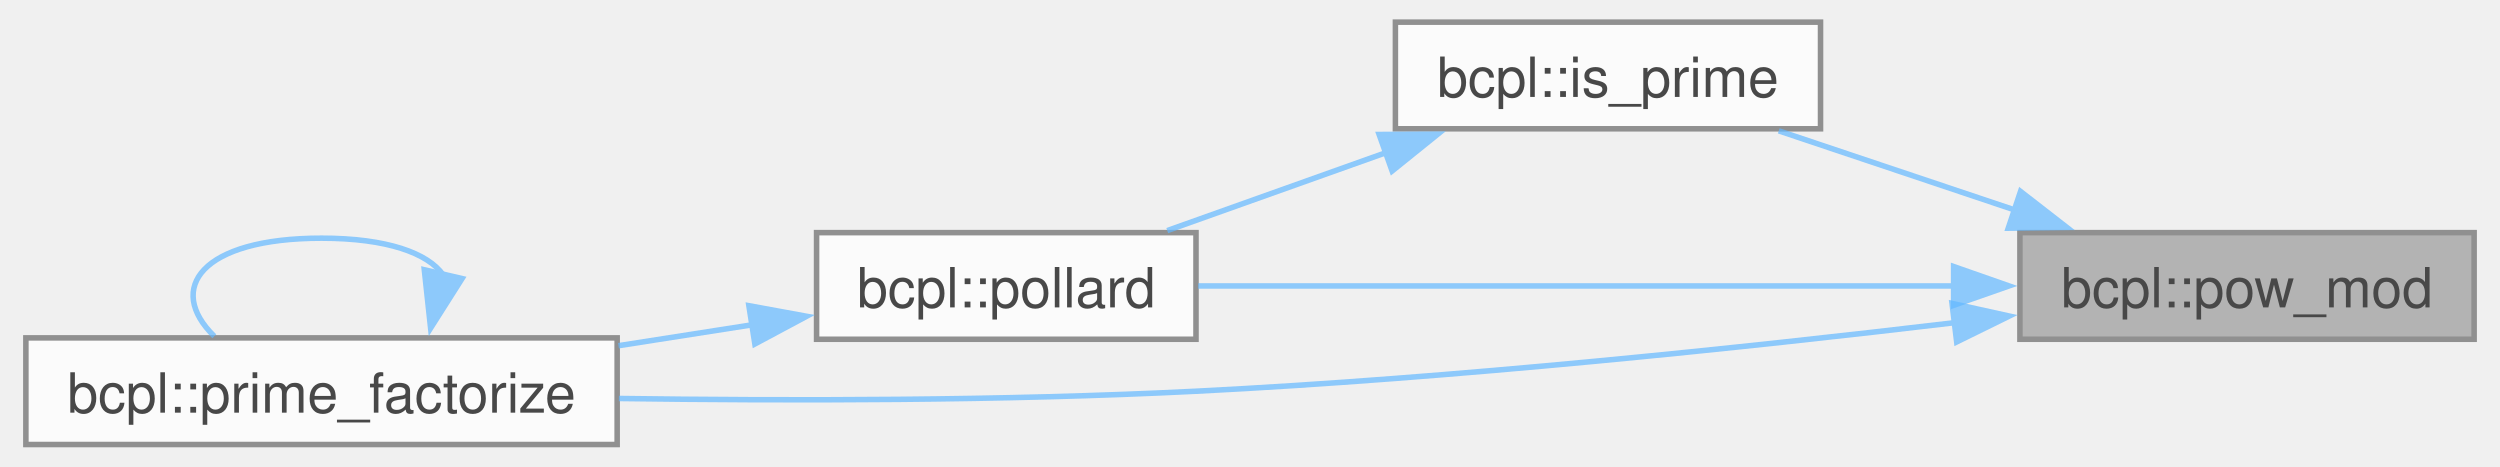
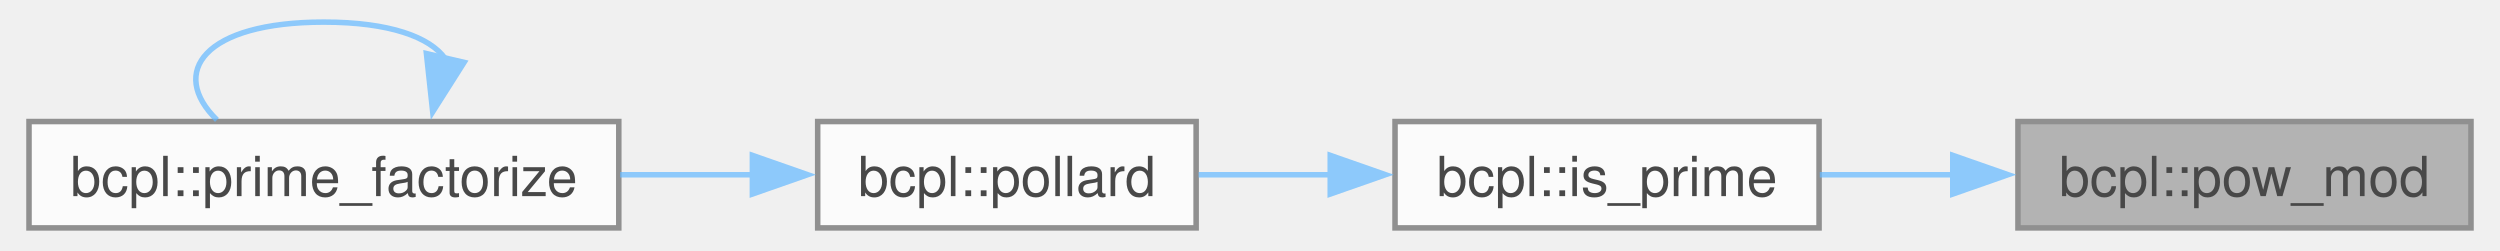
- <svg xmlns="http://www.w3.org/2000/svg" xmlns:xlink="http://www.w3.org/1999/xlink" width="450pt" height="84pt" viewBox="0.00 0.00 450.00 84.25">
+ <svg xmlns="http://www.w3.org/2000/svg" xmlns:xlink="http://www.w3.org/1999/xlink" width="450pt" height="45pt" viewBox="0.00 0.00 450.00 45.25">
  <svg id="main" version="1.1" xml:space="preserve">
    <style type="text/css">
.node, .edge {opacity: 0.7;}
.node.selected, .edge.selected {opacity: 1;}
.edge:hover path { stroke: red; }
.edge:hover polygon { stroke: red; fill: red; }
</style>
    <svg id="graph" class="graph">
-       <g id="graph0" class="graph" transform="scale(1 1) rotate(0) translate(4 80.25)">
+       <g id="graph0" class="graph" transform="scale(1 1) rotate(0) translate(4 41.25)">
        <g id="Node000001" class="node">
          <g id="a_Node000001">
            <a xlink:title="calculate a ** n mod m   a の n 乗 mod m を求めます">
-               <polygon fill="#999999" stroke="#666666" points="442,-38.25 360,-38.25 360,-19 442,-19 442,-38.25" />
-               <text text-anchor="middle" x="401" y="-24.75" font-family="Helvetica,sans-Serif" font-size="10.00">bcpl::pow_mod</text>
+               <polygon fill="#999999" stroke="#666666" points="442,-19.25 360,-19.25 360,0 442,0 442,-19.25" />
+               <text text-anchor="middle" x="401" y="-5.75" font-family="Helvetica,sans-Serif" font-size="10.00">bcpl::pow_mod</text>
            </a>
          </g>
        </g>
        <g id="Node000002" class="node">
          <g id="a_Node000002">
            <a xlink:href="../../d5/da2/namespacebcpl.html#af6d1ac2a68a6e6958d999935344e2b06" target="_top" xlink:title="Determines whether a number is prime or not   素数かどうかの判定を行います">
-               <polygon fill="white" stroke="#666666" points="324,-76.25 247.25,-76.25 247.25,-57 324,-57 324,-76.25" />
-               <text text-anchor="middle" x="285.62" y="-62.75" font-family="Helvetica,sans-Serif" font-size="10.00">bcpl::is_prime</text>
+               <polygon fill="white" stroke="#666666" points="324,-19.25 247.25,-19.25 247.25,0 324,0 324,-19.25" />
+               <text text-anchor="middle" x="285.62" y="-5.75" font-family="Helvetica,sans-Serif" font-size="10.00">bcpl::is_prime</text>
            </a>
          </g>
        </g>
        <g id="edge1_Node000001_Node000002" class="edge">
          <g id="a_edge1_Node000001_Node000002">
            <a xlink:title=" ">
-               <path fill="none" stroke="#63b8ff" d="M359.01,-42.36C344.94,-47.08 329.47,-52.26 316.46,-56.63" />
-               <polygon fill="#63b8ff" stroke="#63b8ff" points="360.11,-45.69 368.48,-39.19 357.89,-39.05 360.11,-45.69" />
+               <path fill="none" stroke="#63b8ff" d="M348.34,-9.62C340.18,-9.62 331.89,-9.62 324.13,-9.62" />
+               <polygon fill="#63b8ff" stroke="#63b8ff" points="348.2,-13.13 358.2,-9.63 348.2,-6.13 348.2,-13.13" />
            </a>
          </g>
        </g>
        <g id="Node000003" class="node">
          <g id="a_Node000003">
            <a xlink:href="../../d5/da2/namespacebcpl.html#ad5701c5b505560e0a723ae77add60825" target="_top" xlink:title="The function returns the smallest prime divisible of n   nを割り切れるの最小の素数を返関数">
-               <polygon fill="white" stroke="#666666" points="211.25,-38.25 142.75,-38.25 142.75,-19 211.25,-19 211.25,-38.25" />
-               <text text-anchor="middle" x="177" y="-24.75" font-family="Helvetica,sans-Serif" font-size="10.00">bcpl::pollard</text>
+               <polygon fill="white" stroke="#666666" points="211.25,-19.25 142.75,-19.25 142.75,0 211.25,0 211.25,-19.25" />
+               <text text-anchor="middle" x="177" y="-5.75" font-family="Helvetica,sans-Serif" font-size="10.00">bcpl::pollard</text>
            </a>
          </g>
        </g>
-         <g id="edge5_Node000001_Node000003" class="edge">
-           <g id="a_edge5_Node000001_Node000003">
+         <g id="edge2_Node000002_Node000003" class="edge">
+           <g id="a_edge2_Node000002_Node000003">
            <a xlink:title=" ">
-               <path fill="none" stroke="#63b8ff" d="M348.12,-28.62C306.02,-28.62 247.9,-28.62 211.65,-28.62" />
-               <polygon fill="#63b8ff" stroke="#63b8ff" points="348.03,-32.13 358.03,-28.63 348.03,-25.13 348.03,-32.13" />
+               <path fill="none" stroke="#63b8ff" d="M235.72,-9.62C227.6,-9.62 219.34,-9.62 211.7,-9.62" />
+               <polygon fill="#63b8ff" stroke="#63b8ff" points="235.52,-13.13 245.52,-9.63 235.52,-6.13 235.52,-13.13" />
            </a>
          </g>
        </g>
        <g id="Node000004" class="node">
          <g id="a_Node000004">
            <a xlink:href="../../d5/da2/namespacebcpl.html#afb5340978e49756eb1f959b86f5252bd" target="_top" xlink:title="Prime factorize   素因数分解をする関数">
              <polygon fill="white" stroke="#666666" points="106.75,-19.25 0,-19.25 0,0 106.75,0 106.75,-19.25" />
              <text text-anchor="middle" x="53.38" y="-5.75" font-family="Helvetica,sans-Serif" font-size="10.00">bcpl::prime_factorize</text>
            </a>
          </g>
        </g>
-         <g id="edge6_Node000001_Node000004" class="edge">
-           <g id="a_edge6_Node000001_Node000004">
-             <a xlink:title=" ">
-               <path fill="none" stroke="#63b8ff" d="M348.33,-22.01C310.46,-17.51 257.75,-11.96 211.25,-9.62 176.57,-7.88 137.52,-7.88 107.06,-8.31" />
-               <polygon fill="#63b8ff" stroke="#63b8ff" points="347.74,-25.47 358.08,-23.19 348.58,-18.52 347.74,-25.47" />
-             </a>
-           </g>
-         </g>
-         <g id="edge2_Node000002_Node000003" class="edge">
-           <g id="a_edge2_Node000002_Node000003">
-             <a xlink:title=" ">
-               <path fill="none" stroke="#63b8ff" d="M245.68,-52.74C232.55,-48.07 218.17,-42.94 206.06,-38.62" />
-               <polygon fill="#63b8ff" stroke="#63b8ff" points="244.31,-55.97 254.91,-56.03 246.66,-49.38 244.31,-55.97" />
-             </a>
-           </g>
-         </g>
        <g id="edge3_Node000003_Node000004" class="edge">
          <g id="a_edge3_Node000003_Node000004">
            <a xlink:title=" ">
-               <path fill="none" stroke="#63b8ff" d="M131.23,-21.63C123.34,-20.4 115.07,-19.11 106.99,-17.84" />
-               <polygon fill="#63b8ff" stroke="#63b8ff" points="130.53,-25.06 140.95,-23.15 131.61,-18.15 130.53,-25.06" />
+               <path fill="none" stroke="#63b8ff" d="M130.96,-9.62C123.15,-9.62 114.97,-9.62 106.99,-9.62" />
+               <polygon fill="#63b8ff" stroke="#63b8ff" points="130.93,-13.13 140.93,-9.63 130.93,-6.13 130.93,-13.13" />
            </a>
          </g>
        </g>
        <g id="edge4_Node000004_Node000004" class="edge">
          <g id="a_edge4_Node000004_Node000004">
            <a xlink:title=" ">
              <path fill="none" stroke="#63b8ff" d="M75.32,-30.65C72.57,-34.53 65.26,-37.25 53.38,-37.25 31.64,-37.25 25.19,-28.15 34.02,-19.54" />
              <polygon fill="#63b8ff" stroke="#63b8ff" points="78.75,-29.96 73.07,-21.01 71.93,-31.55 78.75,-29.96" />
            </a>
          </g>
        </g>
      </g>
    </svg>
  </svg>
  <style type="text/css">

[data-mouse-over-selected='false'] { opacity: 0.7; }
[data-mouse-over-selected='true']  { opacity: 1.0; }

</style>
</svg>
